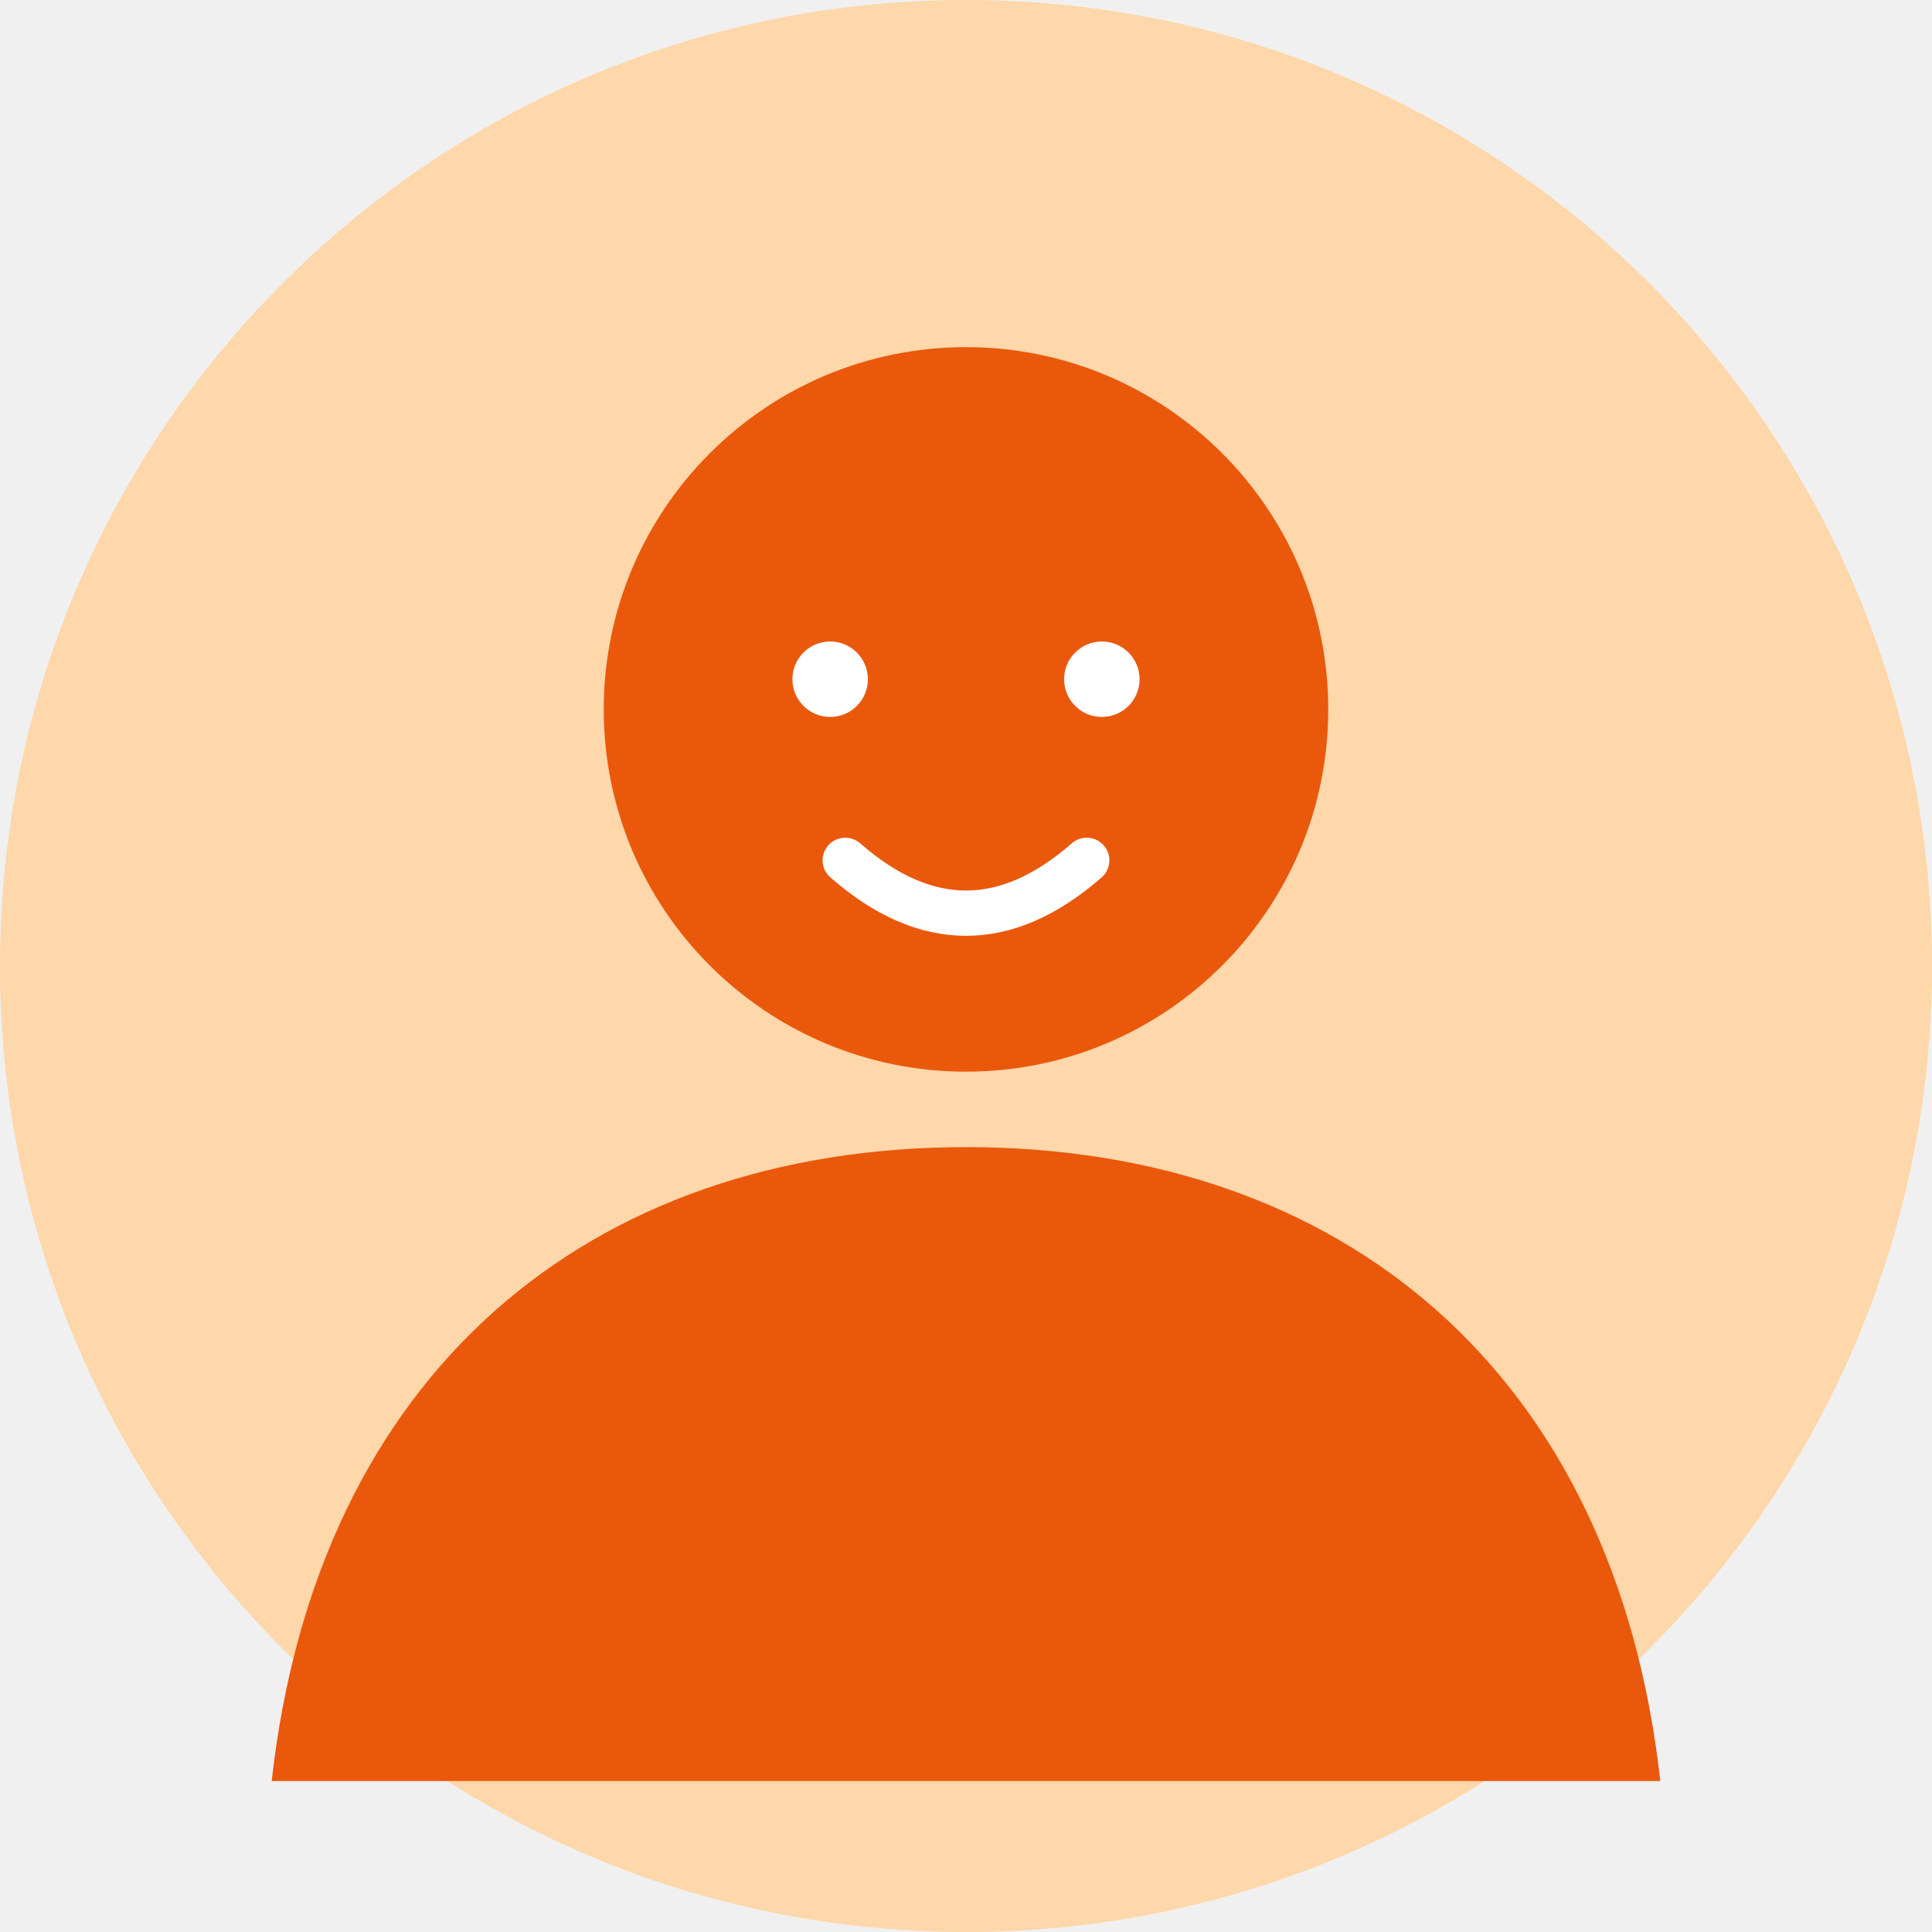
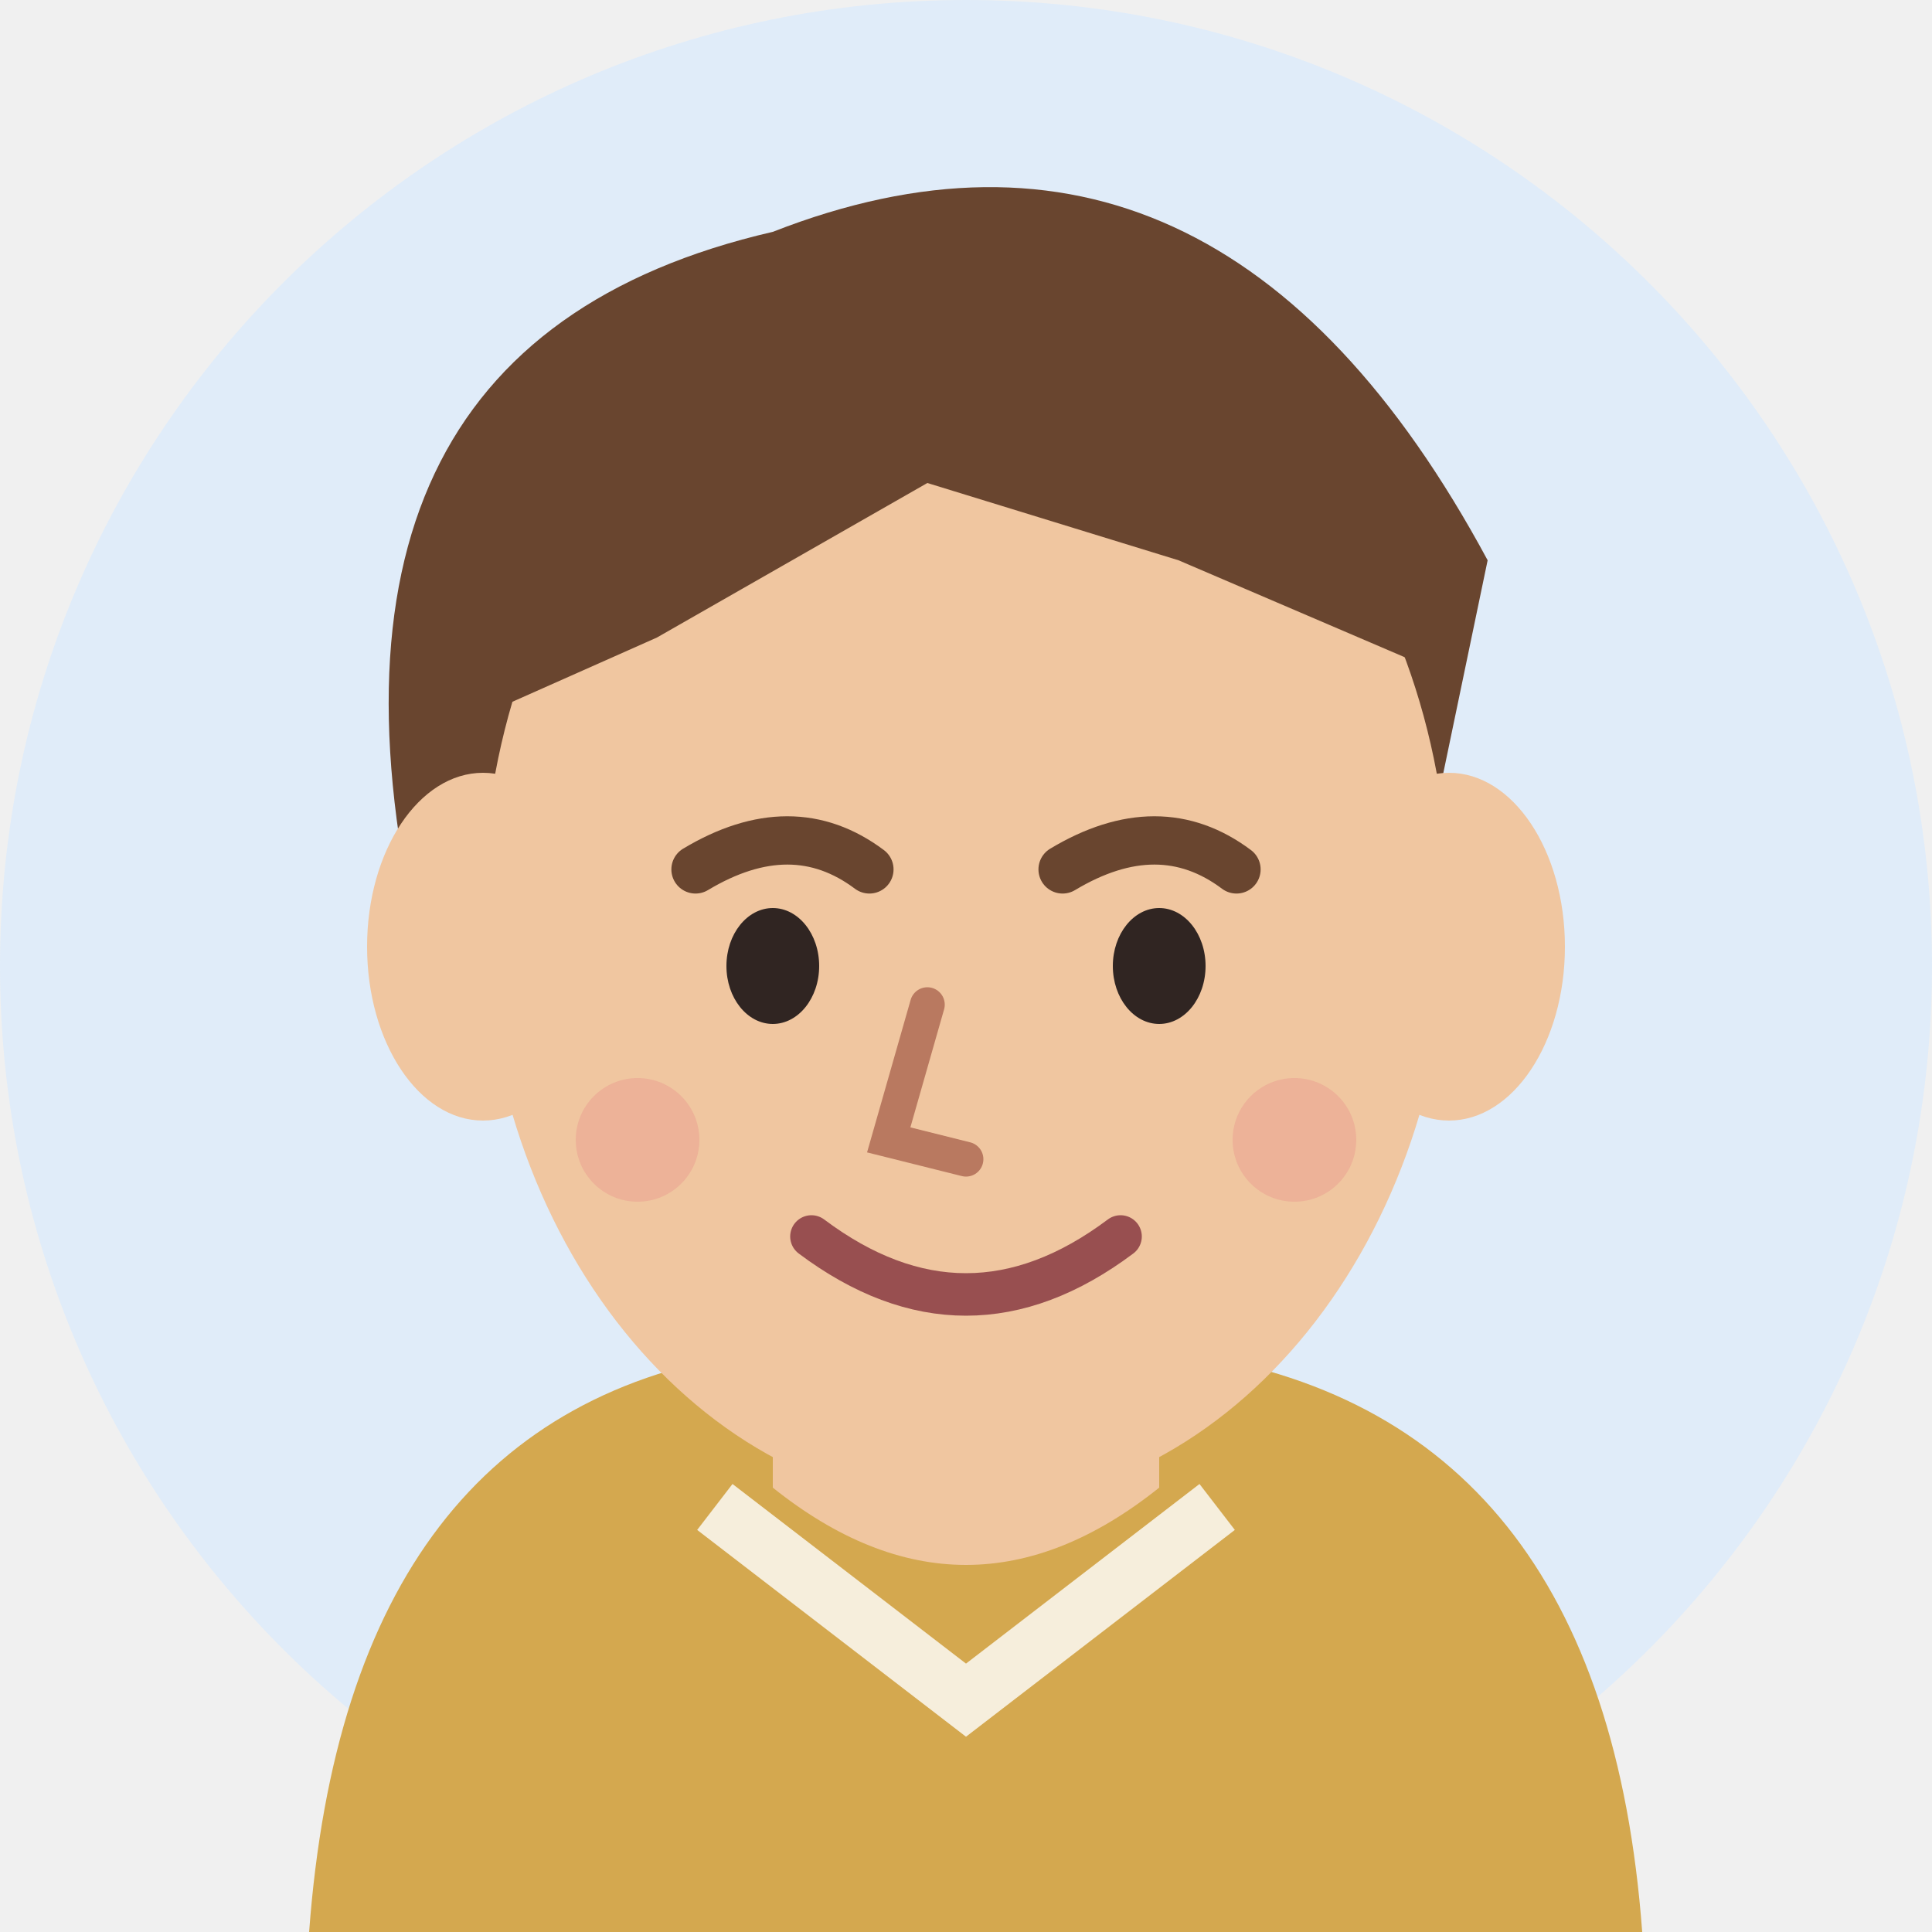
- <svg xmlns="http://www.w3.org/2000/svg" viewBox="0 0 128 128">
-   <rect width="128" height="128" rx="64" fill="#fed7aa" />
-   <circle cx="64" cy="47" r="24" fill="#ea580c" />
-   <path d="M18 118c3-27 21-42 46-42s43 15 46 42" fill="#ea580c" />
-   <circle cx="55" cy="45" r="2.5" fill="white" />
-   <circle cx="73" cy="45" r="2.5" fill="white" />
-   <path d="M56 57q8 7 16 0" fill="none" stroke="white" stroke-width="3" stroke-linecap="round" />
+ <svg xmlns="http://www.w3.org/2000/svg" viewBox="0 0 100 100">
+   <rect width="100" height="100" rx="50" fill="#E0ECF9" />
+   <path d="M22 50 Q14 18 40 12 Q63 3 77 29 L72 53 L64 39 L52 27 L37 39 L28 54 Z" fill="#69452F" />
+   <path d="M16 100 Q18 73 39 70 L61 70 Q83 73 85 100Z" fill="#D4A84F" />
+   <path d="M40 65 L40 77 Q50 85 60 77 L60 65Z" fill="#F0C6A0" />
+   <ellipse cx="25" cy="49" rx="6" ry="9" fill="#F0C6A0" />
+   <ellipse cx="75" cy="49" rx="6" ry="9" fill="#F0C6A0" />
+   <ellipse cx="50" cy="47" rx="25" ry="31" fill="#F0C6A0" />
+   <path d="M25 37 Q23 12 49 14 Q72 13 75 35 L61 29 L48 25 L34 33 Z" fill="#69452F" />
+   <path d="M36 45 Q41 42 45 45" fill="none" stroke="#69452F" stroke-width="2.5" stroke-linecap="round" />
+   <path d="M55 45 Q60 42 64 45" fill="none" stroke="#69452F" stroke-width="2.5" stroke-linecap="round" />
+   <ellipse cx="40" cy="50" rx="2.4" ry="3" fill="#302522" />
+   <ellipse cx="60" cy="50" rx="2.4" ry="3" fill="#302522" />
+   <path d="M48 52 L46 59 L50 60" fill="none" stroke="#B97960" stroke-width="1.8" stroke-linecap="round" />
+   <path d="M42 64 Q50 70 58 64" fill="none" stroke="#984F50" stroke-width="2.2" stroke-linecap="round" />
+   <circle cx="33" cy="59" r="3.2" fill="#E9958C" opacity=".42" />
+   <circle cx="67" cy="59" r="3.2" fill="#E9958C" opacity=".42" />
+   <path d="M37 78 L50 88 L63 78" fill="none" stroke="#FFFFFF" stroke-width="3" opacity=".8" />
</svg>
